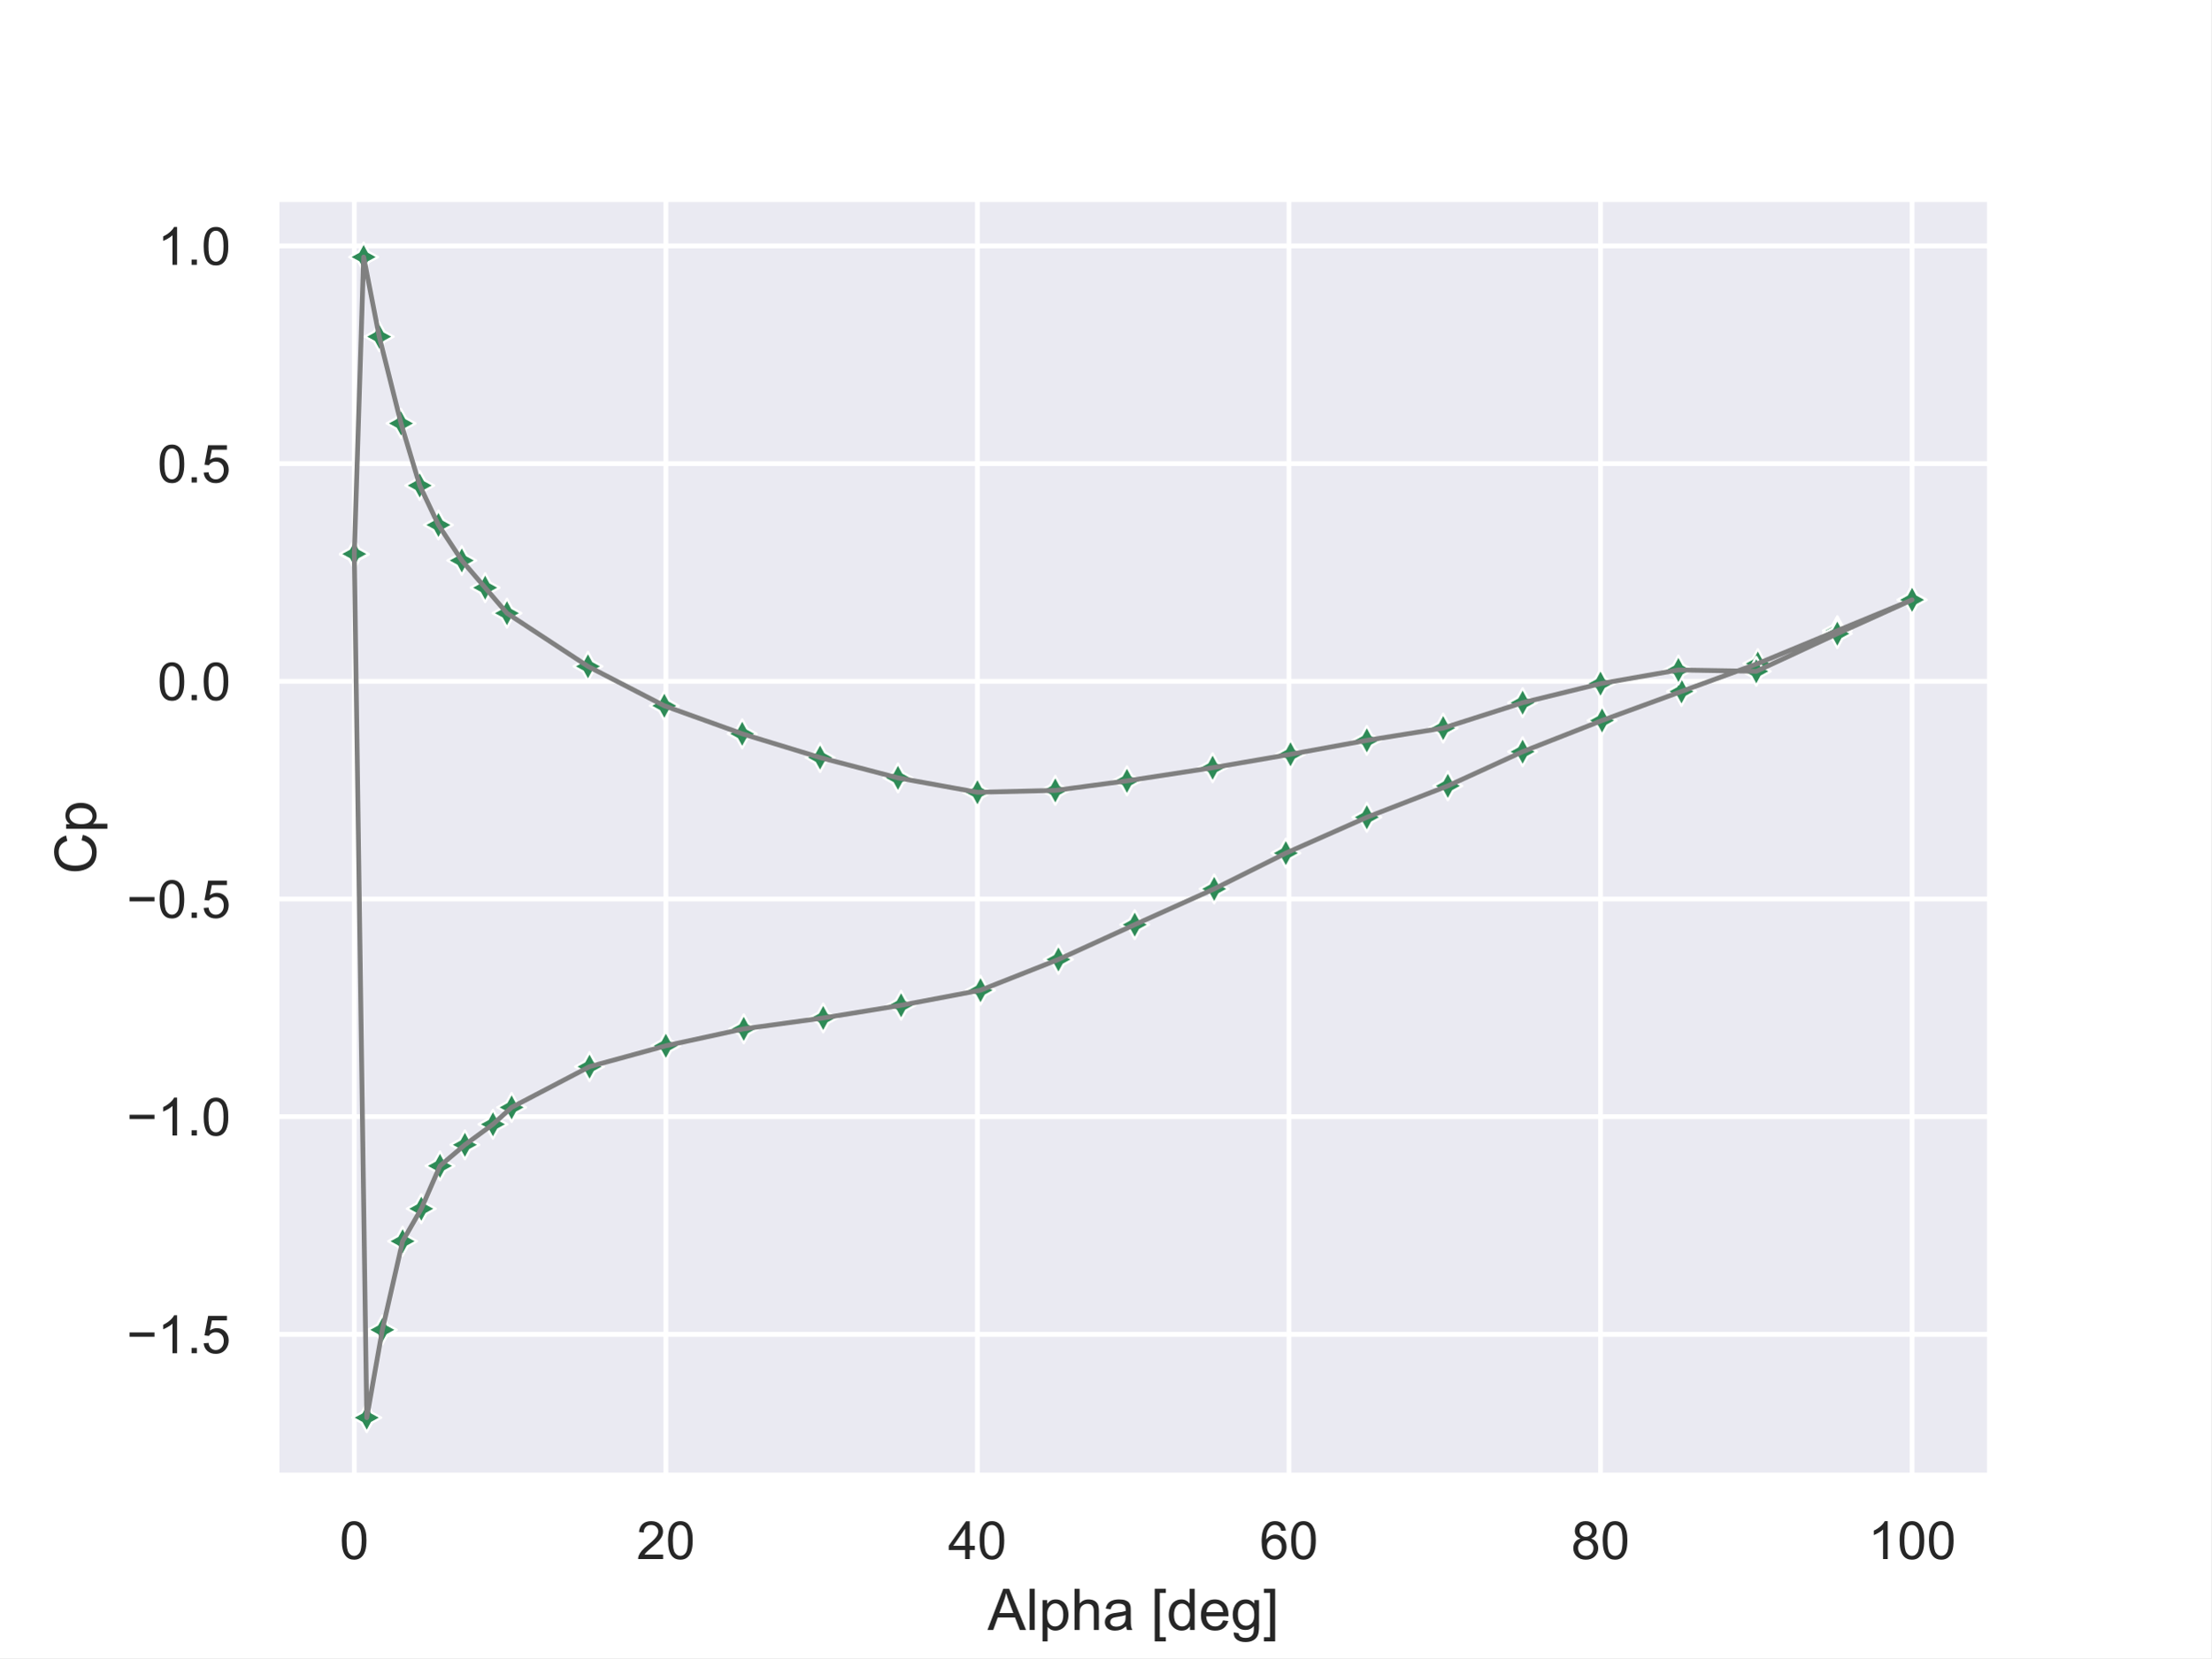
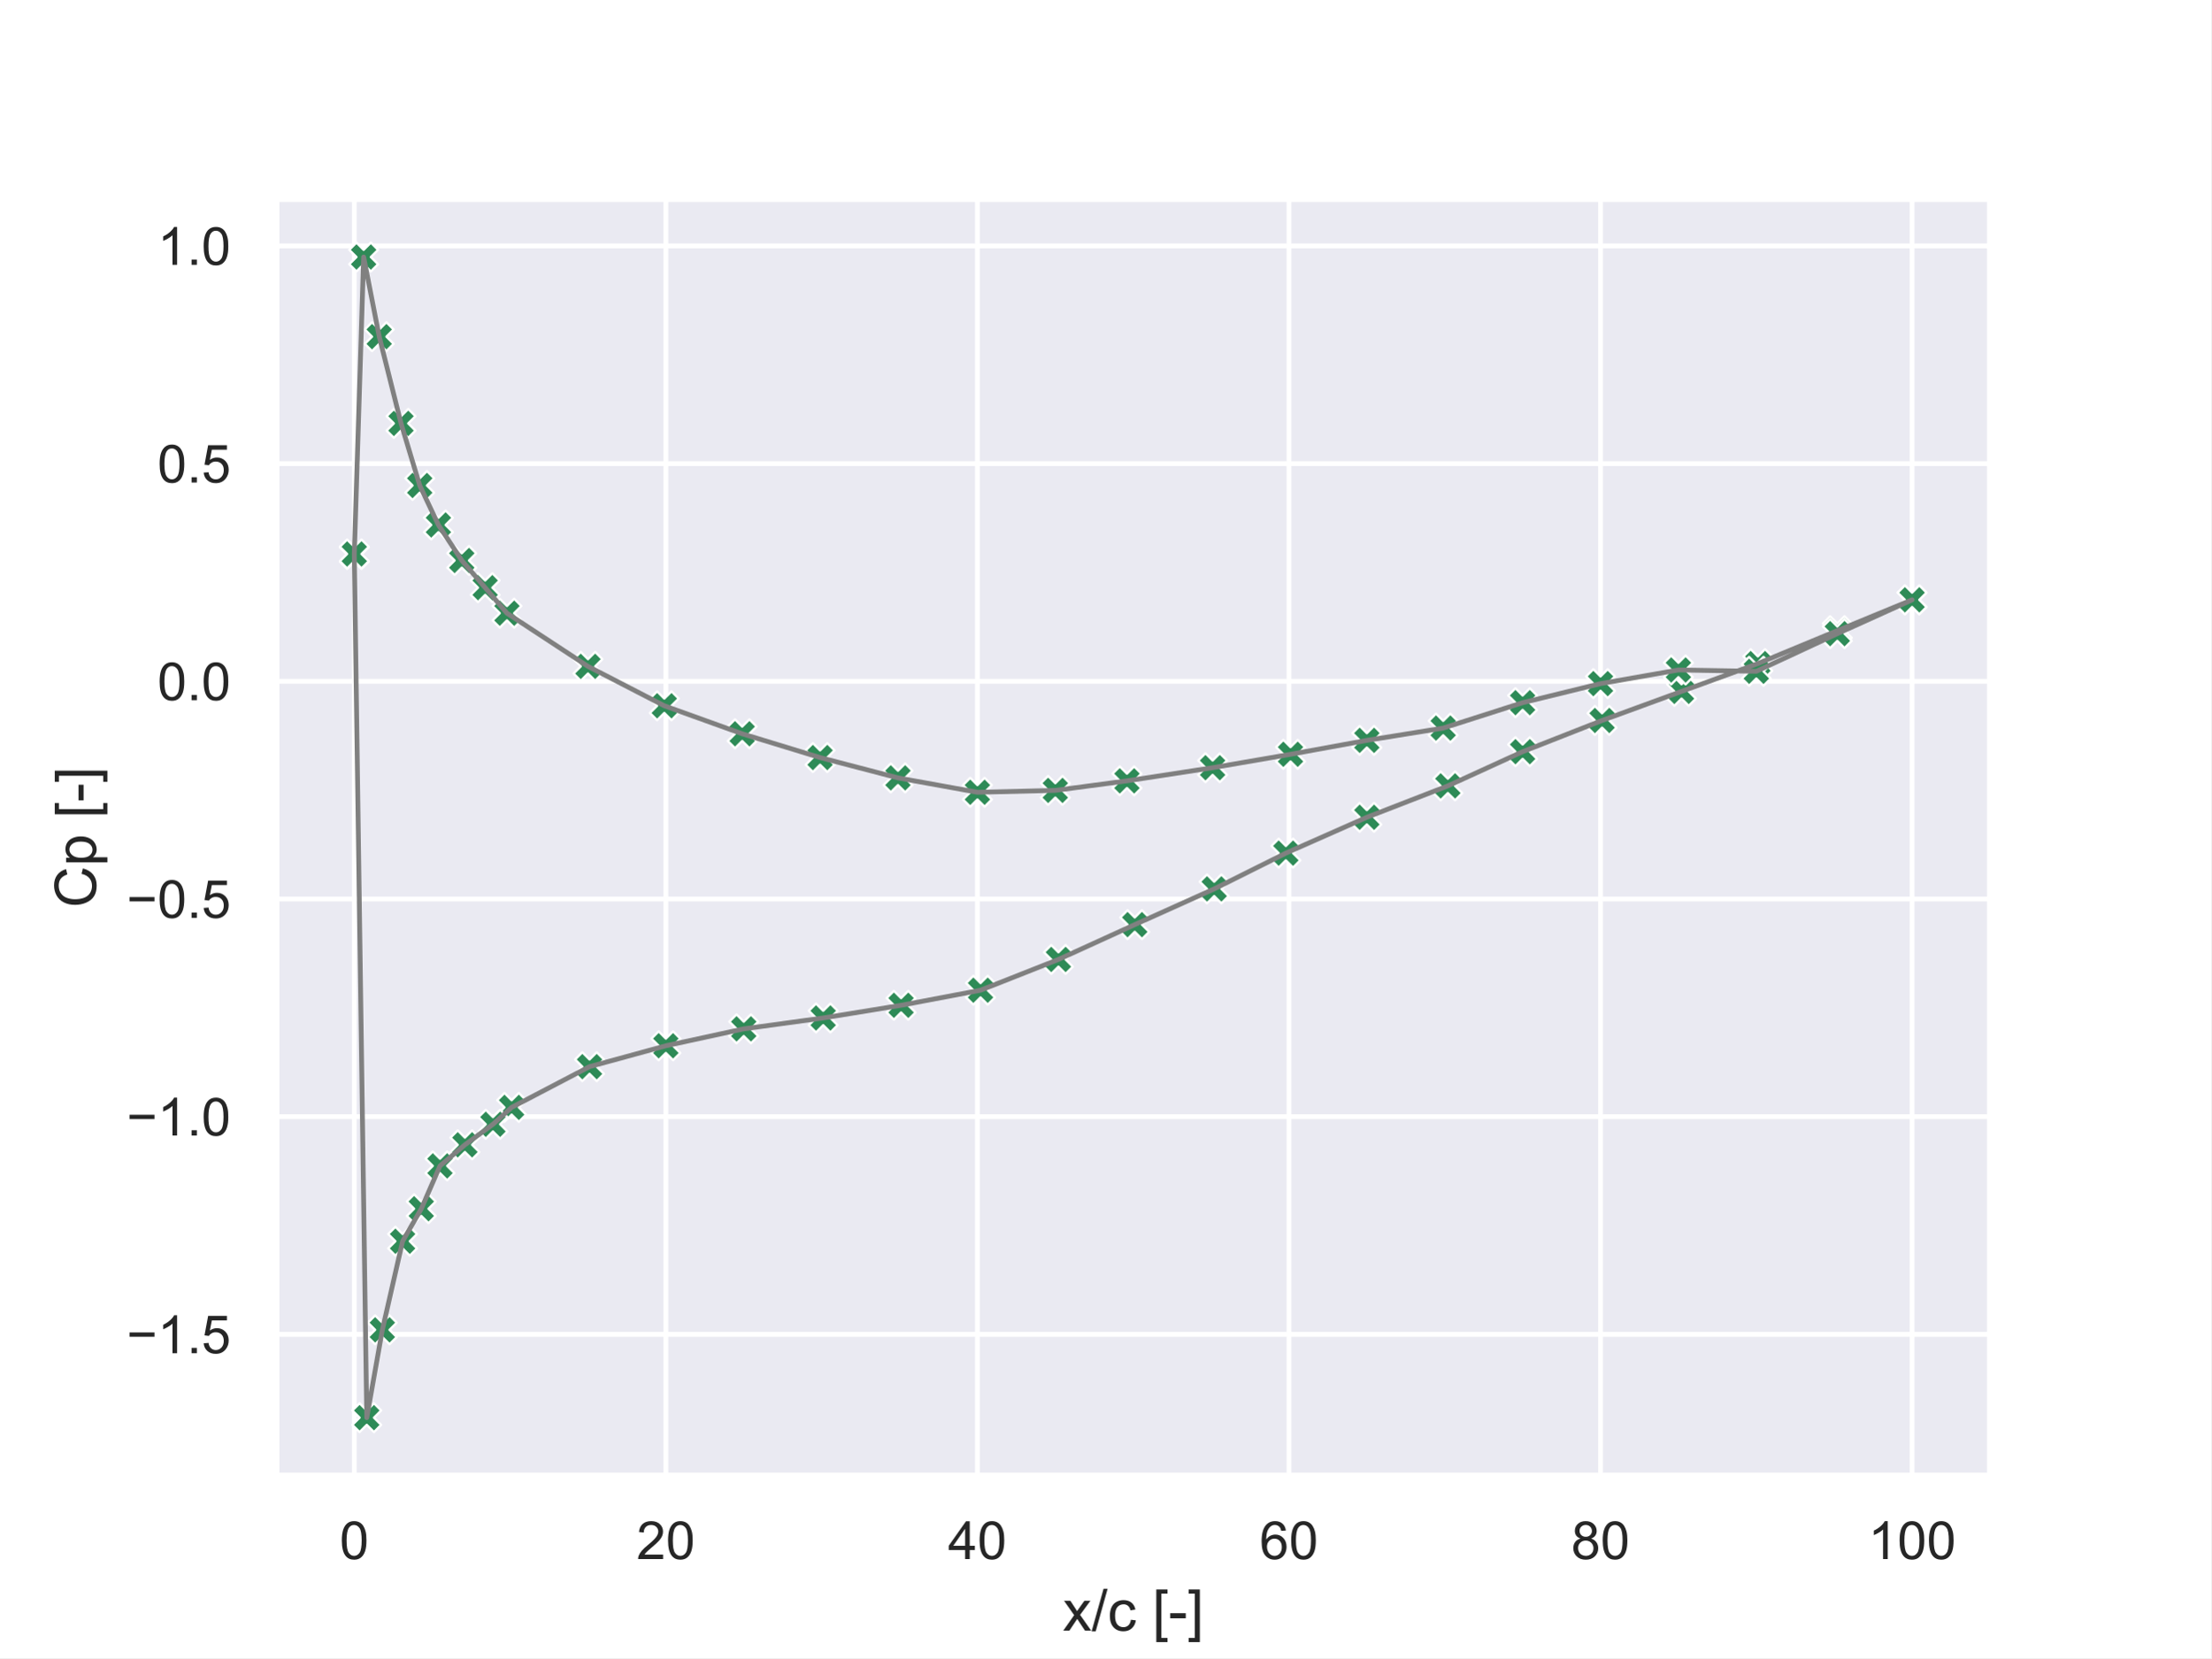
<svg xmlns="http://www.w3.org/2000/svg" xmlns:xlink="http://www.w3.org/1999/xlink" width="460.8pt" height="345.6pt" viewBox="0 0 460.8 345.6" version="1.1">
  <defs>
    <style type="text/css">*{stroke-linejoin: round; stroke-linecap: butt}</style>
  </defs>
  <g id="figure_1">
    <g id="patch_1">
      <path d="M 0 345.6  L 460.8 345.6  L 460.8 0  L 0 0  z " style="fill: #ffffff" />
    </g>
    <g id="axes_1">
      <g id="patch_2">
        <path d="M 57.6 307.584  L 414.72 307.584  L 414.72 41.472  L 57.6 41.472  z " style="fill: #eaeaf2" />
      </g>
      <g id="matplotlib.axis_1">
        <g id="xtick_1">
          <g id="line2d_1">
-             <path d="M 73.833 307.584  L 73.833 41.472  " clip-path="url(#pa842aff0cd)" style="fill: none; stroke: #ffffff; stroke-linecap: round" />
+             <path d="M 73.833 307.584  L 73.833 41.472  " clip-path="url(#p0950989754)" style="fill: none; stroke: #ffffff; stroke-linecap: round" />
          </g>
          <g id="text_1">
            <g style="fill: #262626" transform="translate(70.77421 324.9576) scale(0.11 -0.11)">
              <defs>
                <path id="ArialMT-30" d="M 266 2259  Q 266 3072 433 3567  Q 600 4063 929 4331  Q 1259 4600 1759 4600  Q 2128 4600 2406 4451  Q 2684 4303 2865 4023  Q 3047 3744 3150 3342  Q 3253 2941 3253 2259  Q 3253 1453 3087 958  Q 2922 463 2592 192  Q 2263 -78 1759 -78  Q 1097 -78 719 397  Q 266 969 266 2259  z M 844 2259  Q 844 1131 1108 757  Q 1372 384 1759 384  Q 2147 384 2411 759  Q 2675 1134 2675 2259  Q 2675 3391 2411 3762  Q 2147 4134 1753 4134  Q 1366 4134 1134 3806  Q 844 3388 844 2259  z " transform="scale(0.015625)" />
              </defs>
              <use xlink:href="#ArialMT-30" />
            </g>
          </g>
        </g>
        <g id="xtick_2">
          <g id="line2d_2">
-             <path d="M 138.764 307.584  L 138.764 41.472  " clip-path="url(#pa842aff0cd)" style="fill: none; stroke: #ffffff; stroke-linecap: round" />
+             <path d="M 138.764 307.584  L 138.764 41.472  " clip-path="url(#p0950989754)" style="fill: none; stroke: #ffffff; stroke-linecap: round" />
          </g>
          <g id="text_2">
            <g style="fill: #262626" transform="translate(132.6466 324.9576) scale(0.11 -0.11)">
              <defs>
                <path id="ArialMT-32" d="M 3222 541  L 3222 0  L 194 0  Q 188 203 259 391  Q 375 700 629 1000  Q 884 1300 1366 1694  Q 2113 2306 2375 2664  Q 2638 3022 2638 3341  Q 2638 3675 2398 3904  Q 2159 4134 1775 4134  Q 1369 4134 1125 3890  Q 881 3647 878 3216  L 300 3275  Q 359 3922 746 4261  Q 1134 4600 1788 4600  Q 2447 4600 2831 4234  Q 3216 3869 3216 3328  Q 3216 3053 3103 2787  Q 2991 2522 2730 2228  Q 2469 1934 1863 1422  Q 1356 997 1212 845  Q 1069 694 975 541  L 3222 541  z " transform="scale(0.015625)" />
              </defs>
              <use xlink:href="#ArialMT-32" />
              <use xlink:href="#ArialMT-30" x="55.615" />
            </g>
          </g>
        </g>
        <g id="xtick_3">
          <g id="line2d_3">
-             <path d="M 203.695 307.584  L 203.695 41.472  " clip-path="url(#pa842aff0cd)" style="fill: none; stroke: #ffffff; stroke-linecap: round" />
+             <path d="M 203.695 307.584  L 203.695 41.472  " clip-path="url(#p0950989754)" style="fill: none; stroke: #ffffff; stroke-linecap: round" />
          </g>
          <g id="text_3">
            <g style="fill: #262626" transform="translate(197.5775 324.9576) scale(0.11 -0.11)">
              <defs>
                <path id="ArialMT-34" d="M 2069 0  L 2069 1097  L 81 1097  L 81 1613  L 2172 4581  L 2631 4581  L 2631 1613  L 3250 1613  L 3250 1097  L 2631 1097  L 2631 0  L 2069 0  z M 2069 1613  L 2069 3678  L 634 1613  L 2069 1613  z " transform="scale(0.015625)" />
              </defs>
              <use xlink:href="#ArialMT-34" />
              <use xlink:href="#ArialMT-30" x="55.615" />
            </g>
          </g>
        </g>
        <g id="xtick_4">
          <g id="line2d_4">
-             <path d="M 268.625 307.584  L 268.625 41.472  " clip-path="url(#pa842aff0cd)" style="fill: none; stroke: #ffffff; stroke-linecap: round" />
+             <path d="M 268.625 307.584  L 268.625 41.472  " clip-path="url(#p0950989754)" style="fill: none; stroke: #ffffff; stroke-linecap: round" />
          </g>
          <g id="text_4">
            <g style="fill: #262626" transform="translate(262.5084 324.9576) scale(0.11 -0.11)">
              <defs>
                <path id="ArialMT-36" d="M 3184 3459  L 2625 3416  Q 2550 3747 2413 3897  Q 2184 4138 1850 4138  Q 1581 4138 1378 3988  Q 1113 3794 959 3422  Q 806 3050 800 2363  Q 1003 2672 1297 2822  Q 1591 2972 1913 2972  Q 2475 2972 2870 2558  Q 3266 2144 3266 1488  Q 3266 1056 3080 686  Q 2894 316 2569 119  Q 2244 -78 1831 -78  Q 1128 -78 684 439  Q 241 956 241 2144  Q 241 3472 731 4075  Q 1159 4600 1884 4600  Q 2425 4600 2770 4297  Q 3116 3994 3184 3459  z M 888 1484  Q 888 1194 1011 928  Q 1134 663 1356 523  Q 1578 384 1822 384  Q 2178 384 2434 671  Q 2691 959 2691 1453  Q 2691 1928 2437 2201  Q 2184 2475 1800 2475  Q 1419 2475 1153 2201  Q 888 1928 888 1484  z " transform="scale(0.015625)" />
              </defs>
              <use xlink:href="#ArialMT-36" />
              <use xlink:href="#ArialMT-30" x="55.615" />
            </g>
          </g>
        </g>
        <g id="xtick_5">
          <g id="line2d_5">
-             <path d="M 333.556 307.584  L 333.556 41.472  " clip-path="url(#pa842aff0cd)" style="fill: none; stroke: #ffffff; stroke-linecap: round" />
+             <path d="M 333.556 307.584  L 333.556 41.472  " clip-path="url(#p0950989754)" style="fill: none; stroke: #ffffff; stroke-linecap: round" />
          </g>
          <g id="text_5">
            <g style="fill: #262626" transform="translate(327.4393 324.9576) scale(0.11 -0.11)">
              <defs>
                <path id="ArialMT-38" d="M 1131 2484  Q 781 2613 612 2850  Q 444 3088 444 3419  Q 444 3919 803 4259  Q 1163 4600 1759 4600  Q 2359 4600 2725 4251  Q 3091 3903 3091 3403  Q 3091 3084 2923 2848  Q 2756 2613 2416 2484  Q 2838 2347 3058 2040  Q 3278 1734 3278 1309  Q 3278 722 2862 322  Q 2447 -78 1769 -78  Q 1091 -78 675 323  Q 259 725 259 1325  Q 259 1772 486 2073  Q 713 2375 1131 2484  z M 1019 3438  Q 1019 3113 1228 2906  Q 1438 2700 1772 2700  Q 2097 2700 2305 2904  Q 2513 3109 2513 3406  Q 2513 3716 2298 3927  Q 2084 4138 1766 4138  Q 1444 4138 1231 3931  Q 1019 3725 1019 3438  z M 838 1322  Q 838 1081 952 856  Q 1066 631 1291 507  Q 1516 384 1775 384  Q 2178 384 2440 643  Q 2703 903 2703 1303  Q 2703 1709 2433 1975  Q 2163 2241 1756 2241  Q 1359 2241 1098 1978  Q 838 1716 838 1322  z " transform="scale(0.015625)" />
              </defs>
              <use xlink:href="#ArialMT-38" />
              <use xlink:href="#ArialMT-30" x="55.615" />
            </g>
          </g>
        </g>
        <g id="xtick_6">
          <g id="line2d_6">
-             <path d="M 398.487 307.584  L 398.487 41.472  " clip-path="url(#pa842aff0cd)" style="fill: none; stroke: #ffffff; stroke-linecap: round" />
+             <path d="M 398.487 307.584  L 398.487 41.472  " clip-path="url(#p0950989754)" style="fill: none; stroke: #ffffff; stroke-linecap: round" />
          </g>
          <g id="text_6">
            <g style="fill: #262626" transform="translate(389.3117 324.9576) scale(0.11 -0.11)">
              <defs>
                <path id="ArialMT-31" d="M 2384 0  L 1822 0  L 1822 3584  Q 1619 3391 1289 3197  Q 959 3003 697 2906  L 697 3450  Q 1169 3672 1522 3987  Q 1875 4303 2022 4600  L 2384 4600  L 2384 0  z " transform="scale(0.015625)" />
              </defs>
              <use xlink:href="#ArialMT-31" />
              <use xlink:href="#ArialMT-30" x="55.615" />
              <use xlink:href="#ArialMT-30" x="111.23" />
            </g>
          </g>
        </g>
        <g id="text_7">
-           <g style="fill: #262626" transform="translate(205.8047 339.7332) scale(0.12 -0.12)">
+           <g style="fill: #262626" transform="translate(221.4947 339.8795) scale(0.12 -0.12)">
            <defs>
-               <path id="ArialMT-41" d="M -9 0  L 1750 4581  L 2403 4581  L 4278 0  L 3588 0  L 3053 1388  L 1138 1388  L 634 0  L -9 0  z M 1313 1881  L 2866 1881  L 2388 3150  Q 2169 3728 2063 4100  Q 1975 3659 1816 3225  L 1313 1881  z " transform="scale(0.015625)" />
-               <path id="ArialMT-6c" d="M 409 0  L 409 4581  L 972 4581  L 972 0  L 409 0  z " transform="scale(0.015625)" />
-               <path id="ArialMT-70" d="M 422 -1272  L 422 3319  L 934 3319  L 934 2888  Q 1116 3141 1344 3267  Q 1572 3394 1897 3394  Q 2322 3394 2647 3175  Q 2972 2956 3137 2557  Q 3303 2159 3303 1684  Q 3303 1175 3120 767  Q 2938 359 2589 142  Q 2241 -75 1856 -75  Q 1575 -75 1351 44  Q 1128 163 984 344  L 984 -1272  L 422 -1272  z M 931 1641  Q 931 1000 1190 694  Q 1450 388 1819 388  Q 2194 388 2461 705  Q 2728 1022 2728 1688  Q 2728 2322 2467 2637  Q 2206 2953 1844 2953  Q 1484 2953 1207 2617  Q 931 2281 931 1641  z " transform="scale(0.015625)" />
-               <path id="ArialMT-68" d="M 422 0  L 422 4581  L 984 4581  L 984 2938  Q 1378 3394 1978 3394  Q 2347 3394 2619 3248  Q 2891 3103 3008 2847  Q 3125 2591 3125 2103  L 3125 0  L 2563 0  L 2563 2103  Q 2563 2525 2380 2717  Q 2197 2909 1863 2909  Q 1613 2909 1392 2779  Q 1172 2650 1078 2428  Q 984 2206 984 1816  L 984 0  L 422 0  z " transform="scale(0.015625)" />
-               <path id="ArialMT-61" d="M 2588 409  Q 2275 144 1986 34  Q 1697 -75 1366 -75  Q 819 -75 525 192  Q 231 459 231 875  Q 231 1119 342 1320  Q 453 1522 633 1644  Q 813 1766 1038 1828  Q 1203 1872 1538 1913  Q 2219 1994 2541 2106  Q 2544 2222 2544 2253  Q 2544 2597 2384 2738  Q 2169 2928 1744 2928  Q 1347 2928 1158 2789  Q 969 2650 878 2297  L 328 2372  Q 403 2725 575 2942  Q 747 3159 1072 3276  Q 1397 3394 1825 3394  Q 2250 3394 2515 3294  Q 2781 3194 2906 3042  Q 3031 2891 3081 2659  Q 3109 2516 3109 2141  L 3109 1391  Q 3109 606 3145 398  Q 3181 191 3288 0  L 2700 0  Q 2613 175 2588 409  z M 2541 1666  Q 2234 1541 1622 1453  Q 1275 1403 1131 1340  Q 988 1278 909 1158  Q 831 1038 831 891  Q 831 666 1001 516  Q 1172 366 1500 366  Q 1825 366 2078 508  Q 2331 650 2450 897  Q 2541 1088 2541 1459  L 2541 1666  z " transform="scale(0.015625)" />
+               <path id="ArialMT-78" d="M 47 0  L 1259 1725  L 138 3319  L 841 3319  L 1350 2541  Q 1494 2319 1581 2169  Q 1719 2375 1834 2534  L 2394 3319  L 3066 3319  L 1919 1756  L 3153 0  L 2463 0  L 1781 1031  L 1600 1309  L 728 0  L 47 0  z " transform="scale(0.015625)" />
+               <path id="ArialMT-2f" d="M 0 -78  L 1328 4659  L 1778 4659  L 453 -78  L 0 -78  z " transform="scale(0.015625)" />
+               <path id="ArialMT-63" d="M 2588 1216  L 3141 1144  Q 3050 572 2676 248  Q 2303 -75 1759 -75  Q 1078 -75 664 370  Q 250 816 250 1647  Q 250 2184 428 2587  Q 606 2991 970 3192  Q 1334 3394 1763 3394  Q 2303 3394 2647 3120  Q 2991 2847 3088 2344  L 2541 2259  Q 2463 2594 2264 2762  Q 2066 2931 1784 2931  Q 1359 2931 1093 2626  Q 828 2322 828 1663  Q 828 994 1084 691  Q 1341 388 1753 388  Q 2084 388 2306 591  Q 2528 794 2588 1216  z " transform="scale(0.015625)" />
              <path id="ArialMT-20" transform="scale(0.015625)" />
              <path id="ArialMT-5b" d="M 434 -1272  L 434 4581  L 1675 4581  L 1675 4116  L 997 4116  L 997 -806  L 1675 -806  L 1675 -1272  L 434 -1272  z " transform="scale(0.015625)" />
-               <path id="ArialMT-64" d="M 2575 0  L 2575 419  Q 2259 -75 1647 -75  Q 1250 -75 917 144  Q 584 363 401 755  Q 219 1147 219 1656  Q 219 2153 384 2558  Q 550 2963 881 3178  Q 1213 3394 1622 3394  Q 1922 3394 2156 3267  Q 2391 3141 2538 2938  L 2538 4581  L 3097 4581  L 3097 0  L 2575 0  z M 797 1656  Q 797 1019 1065 703  Q 1334 388 1700 388  Q 2069 388 2326 689  Q 2584 991 2584 1609  Q 2584 2291 2321 2609  Q 2059 2928 1675 2928  Q 1300 2928 1048 2622  Q 797 2316 797 1656  z " transform="scale(0.015625)" />
-               <path id="ArialMT-65" d="M 2694 1069  L 3275 997  Q 3138 488 2766 206  Q 2394 -75 1816 -75  Q 1088 -75 661 373  Q 234 822 234 1631  Q 234 2469 665 2931  Q 1097 3394 1784 3394  Q 2450 3394 2872 2941  Q 3294 2488 3294 1666  Q 3294 1616 3291 1516  L 816 1516  Q 847 969 1125 678  Q 1403 388 1819 388  Q 2128 388 2347 550  Q 2566 713 2694 1069  z M 847 1978  L 2700 1978  Q 2663 2397 2488 2606  Q 2219 2931 1791 2931  Q 1403 2931 1139 2672  Q 875 2413 847 1978  z " transform="scale(0.015625)" />
-               <path id="ArialMT-67" d="M 319 -275  L 866 -356  Q 900 -609 1056 -725  Q 1266 -881 1628 -881  Q 2019 -881 2231 -725  Q 2444 -569 2519 -288  Q 2563 -116 2559 434  Q 2191 0 1641 0  Q 956 0 581 494  Q 206 988 206 1678  Q 206 2153 378 2554  Q 550 2956 876 3175  Q 1203 3394 1644 3394  Q 2231 3394 2613 2919  L 2613 3319  L 3131 3319  L 3131 450  Q 3131 -325 2973 -648  Q 2816 -972 2473 -1159  Q 2131 -1347 1631 -1347  Q 1038 -1347 672 -1080  Q 306 -813 319 -275  z M 784 1719  Q 784 1066 1043 766  Q 1303 466 1694 466  Q 2081 466 2343 764  Q 2606 1063 2606 1700  Q 2606 2309 2336 2618  Q 2066 2928 1684 2928  Q 1309 2928 1046 2623  Q 784 2319 784 1719  z " transform="scale(0.015625)" />
+               <path id="ArialMT-2d" d="M 203 1375  L 203 1941  L 1931 1941  L 1931 1375  L 203 1375  z " transform="scale(0.015625)" />
              <path id="ArialMT-5d" d="M 1363 -1272  L 122 -1272  L 122 -806  L 800 -806  L 800 4116  L 122 4116  L 122 4581  L 1363 4581  L 1363 -1272  z " transform="scale(0.015625)" />
            </defs>
-             <use xlink:href="#ArialMT-41" />
-             <use xlink:href="#ArialMT-6c" x="66.699" />
-             <use xlink:href="#ArialMT-70" x="88.916" />
-             <use xlink:href="#ArialMT-68" x="144.531" />
-             <use xlink:href="#ArialMT-61" x="200.146" />
-             <use xlink:href="#ArialMT-20" x="255.762" />
-             <use xlink:href="#ArialMT-5b" x="283.545" />
-             <use xlink:href="#ArialMT-64" x="311.328" />
-             <use xlink:href="#ArialMT-65" x="366.943" />
-             <use xlink:href="#ArialMT-67" x="422.559" />
-             <use xlink:href="#ArialMT-5d" x="478.174" />
+             <use xlink:href="#ArialMT-78" />
+             <use xlink:href="#ArialMT-2f" x="50" />
+             <use xlink:href="#ArialMT-63" x="77.783" />
+             <use xlink:href="#ArialMT-20" x="127.783" />
+             <use xlink:href="#ArialMT-5b" x="155.566" />
+             <use xlink:href="#ArialMT-2d" x="183.35" />
+             <use xlink:href="#ArialMT-5d" x="216.65" />
          </g>
        </g>
      </g>
      <g id="matplotlib.axis_2">
        <g id="ytick_1">
          <g id="line2d_7">
-             <path d="M 57.6 278.116  L 414.72 278.116  " clip-path="url(#pa842aff0cd)" style="fill: none; stroke: #ffffff; stroke-linecap: round" />
+             <path d="M 57.6 278.116  L 414.72 278.116  " clip-path="url(#p0950989754)" style="fill: none; stroke: #ffffff; stroke-linecap: round" />
          </g>
          <g id="text_8">
            <g style="fill: #262626" transform="translate(26.38531 282.0531) scale(0.11 -0.11)">
              <defs>
                <path id="ArialMT-2212" d="M 3381 1997  L 356 1997  L 356 2522  L 3381 2522  L 3381 1997  z " transform="scale(0.015625)" />
                <path id="ArialMT-2e" d="M 581 0  L 581 641  L 1222 641  L 1222 0  L 581 0  z " transform="scale(0.015625)" />
                <path id="ArialMT-35" d="M 266 1200  L 856 1250  Q 922 819 1161 601  Q 1400 384 1738 384  Q 2144 384 2425 690  Q 2706 997 2706 1503  Q 2706 1984 2436 2262  Q 2166 2541 1728 2541  Q 1456 2541 1237 2417  Q 1019 2294 894 2097  L 366 2166  L 809 4519  L 3088 4519  L 3088 3981  L 1259 3981  L 1013 2750  Q 1425 3038 1878 3038  Q 2478 3038 2890 2622  Q 3303 2206 3303 1553  Q 3303 931 2941 478  Q 2500 -78 1738 -78  Q 1113 -78 717 272  Q 322 622 266 1200  z " transform="scale(0.015625)" />
              </defs>
              <use xlink:href="#ArialMT-2212" />
              <use xlink:href="#ArialMT-31" x="58.398" />
              <use xlink:href="#ArialMT-2e" x="114.014" />
              <use xlink:href="#ArialMT-35" x="141.797" />
            </g>
          </g>
        </g>
        <g id="ytick_2">
          <g id="line2d_8">
-             <path d="M 57.6 232.745  L 414.72 232.745  " clip-path="url(#pa842aff0cd)" style="fill: none; stroke: #ffffff; stroke-linecap: round" />
+             <path d="M 57.6 232.745  L 414.72 232.745  " clip-path="url(#p0950989754)" style="fill: none; stroke: #ffffff; stroke-linecap: round" />
          </g>
          <g id="text_9">
            <g style="fill: #262626" transform="translate(26.38531 236.6821) scale(0.11 -0.11)">
              <use xlink:href="#ArialMT-2212" />
              <use xlink:href="#ArialMT-31" x="58.398" />
              <use xlink:href="#ArialMT-2e" x="114.014" />
              <use xlink:href="#ArialMT-30" x="141.797" />
            </g>
          </g>
        </g>
        <g id="ytick_3">
          <g id="line2d_9">
-             <path d="M 57.6 187.374  L 414.72 187.374  " clip-path="url(#pa842aff0cd)" style="fill: none; stroke: #ffffff; stroke-linecap: round" />
+             <path d="M 57.6 187.374  L 414.72 187.374  " clip-path="url(#p0950989754)" style="fill: none; stroke: #ffffff; stroke-linecap: round" />
          </g>
          <g id="text_10">
            <g style="fill: #262626" transform="translate(26.38531 191.3111) scale(0.11 -0.11)">
              <use xlink:href="#ArialMT-2212" />
              <use xlink:href="#ArialMT-30" x="58.398" />
              <use xlink:href="#ArialMT-2e" x="114.014" />
              <use xlink:href="#ArialMT-35" x="141.797" />
            </g>
          </g>
        </g>
        <g id="ytick_4">
          <g id="line2d_10">
-             <path d="M 57.6 142.003  L 414.72 142.003  " clip-path="url(#pa842aff0cd)" style="fill: none; stroke: #ffffff; stroke-linecap: round" />
+             <path d="M 57.6 142.003  L 414.72 142.003  " clip-path="url(#p0950989754)" style="fill: none; stroke: #ffffff; stroke-linecap: round" />
          </g>
          <g id="text_11">
            <g style="fill: #262626" transform="translate(32.81 145.9401) scale(0.11 -0.11)">
              <use xlink:href="#ArialMT-30" />
              <use xlink:href="#ArialMT-2e" x="55.615" />
              <use xlink:href="#ArialMT-30" x="83.398" />
            </g>
          </g>
        </g>
        <g id="ytick_5">
          <g id="line2d_11">
-             <path d="M 57.6 96.632  L 414.72 96.632  " clip-path="url(#pa842aff0cd)" style="fill: none; stroke: #ffffff; stroke-linecap: round" />
+             <path d="M 57.6 96.632  L 414.72 96.632  " clip-path="url(#p0950989754)" style="fill: none; stroke: #ffffff; stroke-linecap: round" />
          </g>
          <g id="text_12">
            <g style="fill: #262626" transform="translate(32.81 100.5691) scale(0.11 -0.11)">
              <use xlink:href="#ArialMT-30" />
              <use xlink:href="#ArialMT-2e" x="55.615" />
              <use xlink:href="#ArialMT-35" x="83.398" />
            </g>
          </g>
        </g>
        <g id="ytick_6">
          <g id="line2d_12">
-             <path d="M 57.6 51.261  L 414.72 51.261  " clip-path="url(#pa842aff0cd)" style="fill: none; stroke: #ffffff; stroke-linecap: round" />
+             <path d="M 57.6 51.261  L 414.72 51.261  " clip-path="url(#p0950989754)" style="fill: none; stroke: #ffffff; stroke-linecap: round" />
          </g>
          <g id="text_13">
            <g style="fill: #262626" transform="translate(32.81 55.19814) scale(0.11 -0.11)">
              <use xlink:href="#ArialMT-31" />
              <use xlink:href="#ArialMT-2e" x="55.615" />
              <use xlink:href="#ArialMT-30" x="83.398" />
            </g>
          </g>
        </g>
        <g id="text_14">
-           <g style="fill: #262626" transform="translate(20.00031 182.1977) rotate(-90) scale(0.12 -0.12)">
+           <g style="fill: #262626" transform="translate(20.00031 189.1961) rotate(-90) scale(0.12 -0.12)">
            <defs>
              <path id="ArialMT-43" d="M 3763 1606  L 4369 1453  Q 4178 706 3683 314  Q 3188 -78 2472 -78  Q 1731 -78 1267 223  Q 803 525 561 1097  Q 319 1669 319 2325  Q 319 3041 592 3573  Q 866 4106 1370 4382  Q 1875 4659 2481 4659  Q 3169 4659 3637 4309  Q 4106 3959 4291 3325  L 3694 3184  Q 3534 3684 3231 3912  Q 2928 4141 2469 4141  Q 1941 4141 1586 3887  Q 1231 3634 1087 3207  Q 944 2781 944 2328  Q 944 1744 1114 1308  Q 1284 872 1643 656  Q 2003 441 2422 441  Q 2931 441 3284 734  Q 3638 1028 3763 1606  z " transform="scale(0.015625)" />
+               <path id="ArialMT-70" d="M 422 -1272  L 422 3319  L 934 3319  L 934 2888  Q 1116 3141 1344 3267  Q 1572 3394 1897 3394  Q 2322 3394 2647 3175  Q 2972 2956 3137 2557  Q 3303 2159 3303 1684  Q 3303 1175 3120 767  Q 2938 359 2589 142  Q 2241 -75 1856 -75  Q 1575 -75 1351 44  Q 1128 163 984 344  L 984 -1272  L 422 -1272  z M 931 1641  Q 931 1000 1190 694  Q 1450 388 1819 388  Q 2194 388 2461 705  Q 2728 1022 2728 1688  Q 2728 2322 2467 2637  Q 2206 2953 1844 2953  Q 1484 2953 1207 2617  Q 931 2281 931 1641  z " transform="scale(0.015625)" />
            </defs>
            <use xlink:href="#ArialMT-43" />
            <use xlink:href="#ArialMT-70" x="72.217" />
+             <use xlink:href="#ArialMT-20" x="127.832" />
+             <use xlink:href="#ArialMT-5b" x="155.615" />
+             <use xlink:href="#ArialMT-2d" x="183.398" />
+             <use xlink:href="#ArialMT-5d" x="216.699" />
          </g>
        </g>
      </g>
      <g id="PathCollection_1">
        <defs>
-           <path id="m912c6109e1" d="M 0 -3  L -1.061 -1.061  L -3 -0  L -1.061 1.061  L -0 3  L 1.061 1.061  L 3 0  L 1.061 -1.061  z " style="stroke: #ffffff; stroke-width: 0.48" />
+           <path id="mfa43b99060" d="M -1.5 3  L 0 1.5  L 1.5 3  L 3 1.5  L 1.5 0  L 3 -1.5  L 1.5 -3  L 0 -1.5  L -1.5 -3  L -3 -1.5  L -1.5 0  L -3 1.5  z " style="stroke: #ffffff; stroke-width: 0.48" />
        </defs>
-         <g clip-path="url(#pa842aff0cd)">
-           <use xlink:href="#m912c6109e1" x="398.487" y="125.022" style="fill: #2e8b57; stroke: #ffffff; stroke-width: 0.48" />
-           <use xlink:href="#m912c6109e1" x="382.904" y="131.447" style="fill: #2e8b57; stroke: #ffffff; stroke-width: 0.48" />
-           <use xlink:href="#m912c6109e1" x="366.346" y="138.309" style="fill: #2e8b57; stroke: #ffffff; stroke-width: 0.48" />
-           <use xlink:href="#m912c6109e1" x="350.438" y="144.107" style="fill: #2e8b57; stroke: #ffffff; stroke-width: 0.48" />
-           <use xlink:href="#m912c6109e1" x="333.881" y="150.165" style="fill: #2e8b57; stroke: #ffffff; stroke-width: 0.48" />
-           <use xlink:href="#m912c6109e1" x="317.324" y="156.673" style="fill: #2e8b57; stroke: #ffffff; stroke-width: 0.48" />
-           <use xlink:href="#m912c6109e1" x="301.74" y="163.8" style="fill: #2e8b57; stroke: #ffffff; stroke-width: 0.48" />
-           <use xlink:href="#m912c6109e1" x="284.858" y="170.345" style="fill: #2e8b57; stroke: #ffffff; stroke-width: 0.48" />
-           <use xlink:href="#m912c6109e1" x="267.976" y="177.817" style="fill: #2e8b57; stroke: #ffffff; stroke-width: 0.48" />
-           <use xlink:href="#m912c6109e1" x="253.042" y="185.275" style="fill: #2e8b57; stroke: #ffffff; stroke-width: 0.48" />
-           <use xlink:href="#m912c6109e1" x="236.485" y="192.724" style="fill: #2e8b57; stroke: #ffffff; stroke-width: 0.48" />
-           <use xlink:href="#m912c6109e1" x="220.577" y="199.981" style="fill: #2e8b57; stroke: #ffffff; stroke-width: 0.48" />
-           <use xlink:href="#m912c6109e1" x="204.344" y="206.394" style="fill: #2e8b57; stroke: #ffffff; stroke-width: 0.48" />
-           <use xlink:href="#m912c6109e1" x="187.786" y="209.533" style="fill: #2e8b57; stroke: #ffffff; stroke-width: 0.48" />
-           <use xlink:href="#m912c6109e1" x="171.554" y="212.177" style="fill: #2e8b57; stroke: #ffffff; stroke-width: 0.48" />
-           <use xlink:href="#m912c6109e1" x="154.996" y="214.447" style="fill: #2e8b57; stroke: #ffffff; stroke-width: 0.48" />
-           <use xlink:href="#m912c6109e1" x="138.764" y="217.974" style="fill: #2e8b57; stroke: #ffffff; stroke-width: 0.48" />
-           <use xlink:href="#m912c6109e1" x="122.856" y="222.326" style="fill: #2e8b57; stroke: #ffffff; stroke-width: 0.48" />
-           <use xlink:href="#m912c6109e1" x="106.623" y="230.817" style="fill: #2e8b57; stroke: #ffffff; stroke-width: 0.48" />
-           <use xlink:href="#m912c6109e1" x="102.727" y="234.337" style="fill: #2e8b57; stroke: #ffffff; stroke-width: 0.48" />
-           <use xlink:href="#m912c6109e1" x="96.883" y="238.617" style="fill: #2e8b57; stroke: #ffffff; stroke-width: 0.48" />
-           <use xlink:href="#m912c6109e1" x="91.689" y="243.011" style="fill: #2e8b57; stroke: #ffffff; stroke-width: 0.48" />
-           <use xlink:href="#m912c6109e1" x="87.793" y="251.94" style="fill: #2e8b57; stroke: #ffffff; stroke-width: 0.48" />
-           <use xlink:href="#m912c6109e1" x="83.897" y="258.714" style="fill: #2e8b57; stroke: #ffffff; stroke-width: 0.48" />
-           <use xlink:href="#m912c6109e1" x="79.677" y="277.184" style="fill: #2e8b57; stroke: #ffffff; stroke-width: 0.48" />
-           <use xlink:href="#m912c6109e1" x="76.43" y="295.488" style="fill: #2e8b57; stroke: #ffffff; stroke-width: 0.48" />
-           <use xlink:href="#m912c6109e1" x="73.833" y="115.574" style="fill: #2e8b57; stroke: #ffffff; stroke-width: 0.48" />
-           <use xlink:href="#m912c6109e1" x="73.833" y="115.46" style="fill: #2e8b57; stroke: #ffffff; stroke-width: 0.48" />
-           <use xlink:href="#m912c6109e1" x="75.781" y="53.568" style="fill: #2e8b57; stroke: #ffffff; stroke-width: 0.48" />
-           <use xlink:href="#m912c6109e1" x="79.027" y="70.165" style="fill: #2e8b57; stroke: #ffffff; stroke-width: 0.48" />
-           <use xlink:href="#m912c6109e1" x="83.572" y="88.247" style="fill: #2e8b57; stroke: #ffffff; stroke-width: 0.48" />
-           <use xlink:href="#m912c6109e1" x="87.468" y="101.188" style="fill: #2e8b57; stroke: #ffffff; stroke-width: 0.48" />
-           <use xlink:href="#m912c6109e1" x="91.364" y="109.413" style="fill: #2e8b57; stroke: #ffffff; stroke-width: 0.48" />
-           <use xlink:href="#m912c6109e1" x="96.234" y="116.816" style="fill: #2e8b57; stroke: #ffffff; stroke-width: 0.48" />
-           <use xlink:href="#m912c6109e1" x="101.104" y="122.487" style="fill: #2e8b57; stroke: #ffffff; stroke-width: 0.48" />
-           <use xlink:href="#m912c6109e1" x="105.649" y="127.806" style="fill: #2e8b57; stroke: #ffffff; stroke-width: 0.48" />
-           <use xlink:href="#m912c6109e1" x="122.531" y="138.888" style="fill: #2e8b57; stroke: #ffffff; stroke-width: 0.48" />
-           <use xlink:href="#m912c6109e1" x="138.439" y="147.103" style="fill: #2e8b57; stroke: #ffffff; stroke-width: 0.48" />
-           <use xlink:href="#m912c6109e1" x="154.672" y="152.94" style="fill: #2e8b57; stroke: #ffffff; stroke-width: 0.48" />
-           <use xlink:href="#m912c6109e1" x="170.904" y="157.897" style="fill: #2e8b57; stroke: #ffffff; stroke-width: 0.48" />
-           <use xlink:href="#m912c6109e1" x="187.137" y="162.136" style="fill: #2e8b57; stroke: #ffffff; stroke-width: 0.48" />
-           <use xlink:href="#m912c6109e1" x="203.695" y="165.134" style="fill: #2e8b57; stroke: #ffffff; stroke-width: 0.48" />
-           <use xlink:href="#m912c6109e1" x="219.927" y="164.742" style="fill: #2e8b57; stroke: #ffffff; stroke-width: 0.48" />
-           <use xlink:href="#m912c6109e1" x="234.861" y="162.753" style="fill: #2e8b57; stroke: #ffffff; stroke-width: 0.48" />
-           <use xlink:href="#m912c6109e1" x="252.717" y="160.013" style="fill: #2e8b57; stroke: #ffffff; stroke-width: 0.48" />
-           <use xlink:href="#m912c6109e1" x="268.95" y="157.216" style="fill: #2e8b57; stroke: #ffffff; stroke-width: 0.48" />
-           <use xlink:href="#m912c6109e1" x="284.858" y="154.313" style="fill: #2e8b57; stroke: #ffffff; stroke-width: 0.48" />
-           <use xlink:href="#m912c6109e1" x="300.766" y="151.752" style="fill: #2e8b57; stroke: #ffffff; stroke-width: 0.48" />
-           <use xlink:href="#m912c6109e1" x="317.324" y="146.459" style="fill: #2e8b57; stroke: #ffffff; stroke-width: 0.48" />
-           <use xlink:href="#m912c6109e1" x="333.556" y="142.486" style="fill: #2e8b57; stroke: #ffffff; stroke-width: 0.48" />
-           <use xlink:href="#m912c6109e1" x="349.789" y="139.64" style="fill: #2e8b57; stroke: #ffffff; stroke-width: 0.48" />
-           <use xlink:href="#m912c6109e1" x="366.022" y="139.92" style="fill: #2e8b57; stroke: #ffffff; stroke-width: 0.48" />
-           <use xlink:href="#m912c6109e1" x="382.904" y="132.072" style="fill: #2e8b57; stroke: #ffffff; stroke-width: 0.48" />
-           <use xlink:href="#m912c6109e1" x="398.487" y="125.022" style="fill: #2e8b57; stroke: #ffffff; stroke-width: 0.48" />
+         <g clip-path="url(#p0950989754)">
+           <use xlink:href="#mfa43b99060" x="398.487" y="125.022" style="fill: #2e8b57; stroke: #ffffff; stroke-width: 0.48" />
+           <use xlink:href="#mfa43b99060" x="382.904" y="131.447" style="fill: #2e8b57; stroke: #ffffff; stroke-width: 0.48" />
+           <use xlink:href="#mfa43b99060" x="366.346" y="138.309" style="fill: #2e8b57; stroke: #ffffff; stroke-width: 0.48" />
+           <use xlink:href="#mfa43b99060" x="350.438" y="144.107" style="fill: #2e8b57; stroke: #ffffff; stroke-width: 0.48" />
+           <use xlink:href="#mfa43b99060" x="333.881" y="150.165" style="fill: #2e8b57; stroke: #ffffff; stroke-width: 0.48" />
+           <use xlink:href="#mfa43b99060" x="317.324" y="156.673" style="fill: #2e8b57; stroke: #ffffff; stroke-width: 0.48" />
+           <use xlink:href="#mfa43b99060" x="301.74" y="163.8" style="fill: #2e8b57; stroke: #ffffff; stroke-width: 0.48" />
+           <use xlink:href="#mfa43b99060" x="284.858" y="170.345" style="fill: #2e8b57; stroke: #ffffff; stroke-width: 0.48" />
+           <use xlink:href="#mfa43b99060" x="267.976" y="177.817" style="fill: #2e8b57; stroke: #ffffff; stroke-width: 0.48" />
+           <use xlink:href="#mfa43b99060" x="253.042" y="185.275" style="fill: #2e8b57; stroke: #ffffff; stroke-width: 0.48" />
+           <use xlink:href="#mfa43b99060" x="236.485" y="192.724" style="fill: #2e8b57; stroke: #ffffff; stroke-width: 0.48" />
+           <use xlink:href="#mfa43b99060" x="220.577" y="199.981" style="fill: #2e8b57; stroke: #ffffff; stroke-width: 0.48" />
+           <use xlink:href="#mfa43b99060" x="204.344" y="206.394" style="fill: #2e8b57; stroke: #ffffff; stroke-width: 0.48" />
+           <use xlink:href="#mfa43b99060" x="187.786" y="209.533" style="fill: #2e8b57; stroke: #ffffff; stroke-width: 0.48" />
+           <use xlink:href="#mfa43b99060" x="171.554" y="212.177" style="fill: #2e8b57; stroke: #ffffff; stroke-width: 0.48" />
+           <use xlink:href="#mfa43b99060" x="154.996" y="214.447" style="fill: #2e8b57; stroke: #ffffff; stroke-width: 0.48" />
+           <use xlink:href="#mfa43b99060" x="138.764" y="217.974" style="fill: #2e8b57; stroke: #ffffff; stroke-width: 0.48" />
+           <use xlink:href="#mfa43b99060" x="122.856" y="222.326" style="fill: #2e8b57; stroke: #ffffff; stroke-width: 0.48" />
+           <use xlink:href="#mfa43b99060" x="106.623" y="230.817" style="fill: #2e8b57; stroke: #ffffff; stroke-width: 0.48" />
+           <use xlink:href="#mfa43b99060" x="102.727" y="234.337" style="fill: #2e8b57; stroke: #ffffff; stroke-width: 0.48" />
+           <use xlink:href="#mfa43b99060" x="96.883" y="238.617" style="fill: #2e8b57; stroke: #ffffff; stroke-width: 0.48" />
+           <use xlink:href="#mfa43b99060" x="91.689" y="243.011" style="fill: #2e8b57; stroke: #ffffff; stroke-width: 0.48" />
+           <use xlink:href="#mfa43b99060" x="87.793" y="251.94" style="fill: #2e8b57; stroke: #ffffff; stroke-width: 0.48" />
+           <use xlink:href="#mfa43b99060" x="83.897" y="258.714" style="fill: #2e8b57; stroke: #ffffff; stroke-width: 0.48" />
+           <use xlink:href="#mfa43b99060" x="79.677" y="277.184" style="fill: #2e8b57; stroke: #ffffff; stroke-width: 0.48" />
+           <use xlink:href="#mfa43b99060" x="76.43" y="295.488" style="fill: #2e8b57; stroke: #ffffff; stroke-width: 0.48" />
+           <use xlink:href="#mfa43b99060" x="73.833" y="115.574" style="fill: #2e8b57; stroke: #ffffff; stroke-width: 0.48" />
+           <use xlink:href="#mfa43b99060" x="73.833" y="115.46" style="fill: #2e8b57; stroke: #ffffff; stroke-width: 0.48" />
+           <use xlink:href="#mfa43b99060" x="75.781" y="53.568" style="fill: #2e8b57; stroke: #ffffff; stroke-width: 0.48" />
+           <use xlink:href="#mfa43b99060" x="79.027" y="70.165" style="fill: #2e8b57; stroke: #ffffff; stroke-width: 0.48" />
+           <use xlink:href="#mfa43b99060" x="83.572" y="88.247" style="fill: #2e8b57; stroke: #ffffff; stroke-width: 0.48" />
+           <use xlink:href="#mfa43b99060" x="87.468" y="101.188" style="fill: #2e8b57; stroke: #ffffff; stroke-width: 0.48" />
+           <use xlink:href="#mfa43b99060" x="91.364" y="109.413" style="fill: #2e8b57; stroke: #ffffff; stroke-width: 0.48" />
+           <use xlink:href="#mfa43b99060" x="96.234" y="116.816" style="fill: #2e8b57; stroke: #ffffff; stroke-width: 0.48" />
+           <use xlink:href="#mfa43b99060" x="101.104" y="122.487" style="fill: #2e8b57; stroke: #ffffff; stroke-width: 0.48" />
+           <use xlink:href="#mfa43b99060" x="105.649" y="127.806" style="fill: #2e8b57; stroke: #ffffff; stroke-width: 0.48" />
+           <use xlink:href="#mfa43b99060" x="122.531" y="138.888" style="fill: #2e8b57; stroke: #ffffff; stroke-width: 0.48" />
+           <use xlink:href="#mfa43b99060" x="138.439" y="147.103" style="fill: #2e8b57; stroke: #ffffff; stroke-width: 0.48" />
+           <use xlink:href="#mfa43b99060" x="154.672" y="152.94" style="fill: #2e8b57; stroke: #ffffff; stroke-width: 0.48" />
+           <use xlink:href="#mfa43b99060" x="170.904" y="157.897" style="fill: #2e8b57; stroke: #ffffff; stroke-width: 0.48" />
+           <use xlink:href="#mfa43b99060" x="187.137" y="162.136" style="fill: #2e8b57; stroke: #ffffff; stroke-width: 0.48" />
+           <use xlink:href="#mfa43b99060" x="203.695" y="165.134" style="fill: #2e8b57; stroke: #ffffff; stroke-width: 0.48" />
+           <use xlink:href="#mfa43b99060" x="219.927" y="164.742" style="fill: #2e8b57; stroke: #ffffff; stroke-width: 0.48" />
+           <use xlink:href="#mfa43b99060" x="234.861" y="162.753" style="fill: #2e8b57; stroke: #ffffff; stroke-width: 0.48" />
+           <use xlink:href="#mfa43b99060" x="252.717" y="160.013" style="fill: #2e8b57; stroke: #ffffff; stroke-width: 0.48" />
+           <use xlink:href="#mfa43b99060" x="268.95" y="157.216" style="fill: #2e8b57; stroke: #ffffff; stroke-width: 0.48" />
+           <use xlink:href="#mfa43b99060" x="284.858" y="154.313" style="fill: #2e8b57; stroke: #ffffff; stroke-width: 0.48" />
+           <use xlink:href="#mfa43b99060" x="300.766" y="151.752" style="fill: #2e8b57; stroke: #ffffff; stroke-width: 0.48" />
+           <use xlink:href="#mfa43b99060" x="317.324" y="146.459" style="fill: #2e8b57; stroke: #ffffff; stroke-width: 0.48" />
+           <use xlink:href="#mfa43b99060" x="333.556" y="142.486" style="fill: #2e8b57; stroke: #ffffff; stroke-width: 0.48" />
+           <use xlink:href="#mfa43b99060" x="349.789" y="139.64" style="fill: #2e8b57; stroke: #ffffff; stroke-width: 0.48" />
+           <use xlink:href="#mfa43b99060" x="366.022" y="139.92" style="fill: #2e8b57; stroke: #ffffff; stroke-width: 0.48" />
+           <use xlink:href="#mfa43b99060" x="382.904" y="132.072" style="fill: #2e8b57; stroke: #ffffff; stroke-width: 0.48" />
+           <use xlink:href="#mfa43b99060" x="398.487" y="125.022" style="fill: #2e8b57; stroke: #ffffff; stroke-width: 0.48" />
        </g>
      </g>
      <g id="line2d_13">
-         <path d="M 398.487 125.022  L 382.904 131.447  L 366.346 138.309  L 350.438 144.107  L 333.881 150.165  L 317.324 156.673  L 301.74 163.8  L 284.858 170.345  L 267.976 177.817  L 253.042 185.275  L 236.485 192.724  L 220.577 199.981  L 204.344 206.394  L 187.786 209.533  L 171.554 212.177  L 154.996 214.447  L 138.764 217.974  L 122.856 222.326  L 106.623 230.817  L 102.727 234.337  L 96.883 238.617  L 91.689 243.011  L 87.793 251.94  L 83.897 258.714  L 79.677 277.184  L 76.43 295.488  L 73.833 115.574  L 73.833 115.46  L 75.781 53.568  L 79.027 70.165  L 83.572 88.247  L 87.468 101.188  L 91.364 109.413  L 96.234 116.816  L 101.104 122.487  L 105.649 127.806  L 122.531 138.888  L 138.439 147.103  L 154.672 152.94  L 170.904 157.897  L 187.137 162.136  L 203.695 165.134  L 219.927 164.742  L 234.861 162.753  L 252.717 160.013  L 268.95 157.216  L 284.858 154.313  L 300.766 151.752  L 317.324 146.459  L 333.556 142.486  L 349.789 139.64  L 366.022 139.92  L 382.904 132.072  L 398.487 125.022  " clip-path="url(#pa842aff0cd)" style="fill: none; stroke: #808080; stroke-linecap: round" />
+         <path d="M 398.487 125.022  L 382.904 131.447  L 366.346 138.309  L 350.438 144.107  L 333.881 150.165  L 317.324 156.673  L 301.74 163.8  L 284.858 170.345  L 267.976 177.817  L 253.042 185.275  L 236.485 192.724  L 220.577 199.981  L 204.344 206.394  L 187.786 209.533  L 171.554 212.177  L 154.996 214.447  L 138.764 217.974  L 122.856 222.326  L 106.623 230.817  L 102.727 234.337  L 96.883 238.617  L 91.689 243.011  L 87.793 251.94  L 83.897 258.714  L 79.677 277.184  L 76.43 295.488  L 73.833 115.574  L 73.833 115.46  L 75.781 53.568  L 79.027 70.165  L 83.572 88.247  L 87.468 101.188  L 91.364 109.413  L 96.234 116.816  L 101.104 122.487  L 105.649 127.806  L 122.531 138.888  L 138.439 147.103  L 154.672 152.94  L 170.904 157.897  L 187.137 162.136  L 203.695 165.134  L 219.927 164.742  L 234.861 162.753  L 252.717 160.013  L 268.95 157.216  L 284.858 154.313  L 300.766 151.752  L 317.324 146.459  L 333.556 142.486  L 349.789 139.64  L 366.022 139.92  L 382.904 132.072  L 398.487 125.022  " clip-path="url(#p0950989754)" style="fill: none; stroke: #808080; stroke-linecap: round" />
      </g>
      <g id="patch_3">
        <path d="M 57.6 307.584  L 57.6 41.472  " style="fill: none; stroke: #ffffff; stroke-width: 1.25; stroke-linejoin: miter; stroke-linecap: square" />
      </g>
      <g id="patch_4">
        <path d="M 414.72 307.584  L 414.72 41.472  " style="fill: none; stroke: #ffffff; stroke-width: 1.25; stroke-linejoin: miter; stroke-linecap: square" />
      </g>
      <g id="patch_5">
        <path d="M 57.6 307.584  L 414.72 307.584  " style="fill: none; stroke: #ffffff; stroke-width: 1.25; stroke-linejoin: miter; stroke-linecap: square" />
      </g>
      <g id="patch_6">
        <path d="M 57.6 41.472  L 414.72 41.472  " style="fill: none; stroke: #ffffff; stroke-width: 1.25; stroke-linejoin: miter; stroke-linecap: square" />
      </g>
    </g>
  </g>
  <defs>
-     <clipPath id="pa842aff0cd">
+     <clipPath id="p0950989754">
      <rect x="57.6" y="41.472" width="357.12" height="266.112" />
    </clipPath>
  </defs>
</svg>
